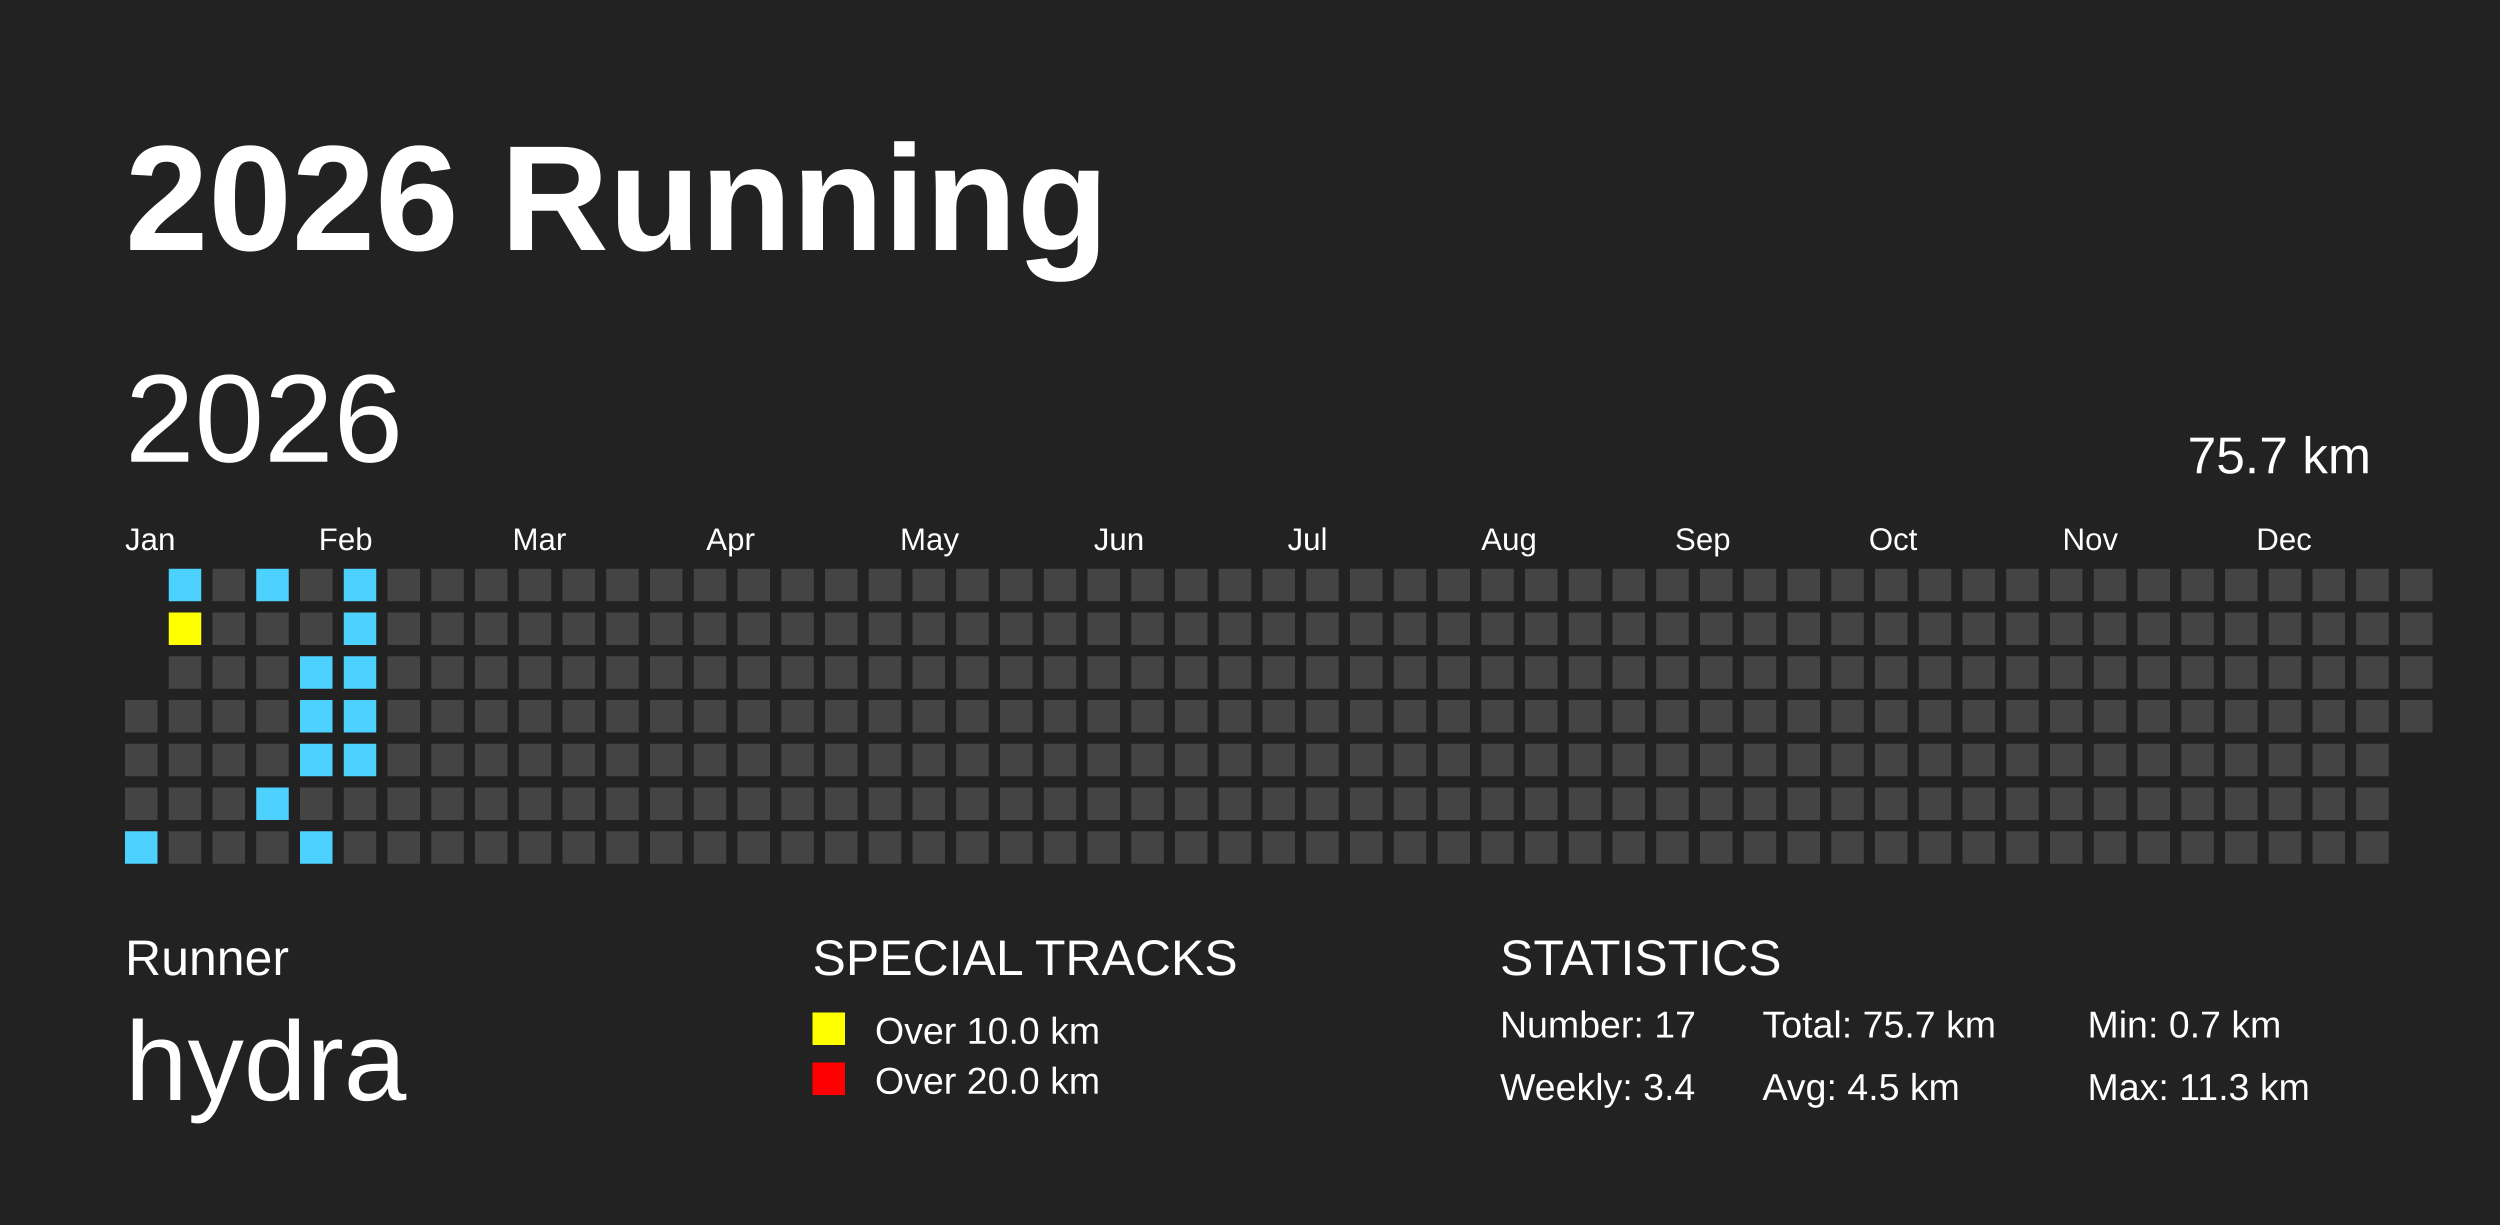
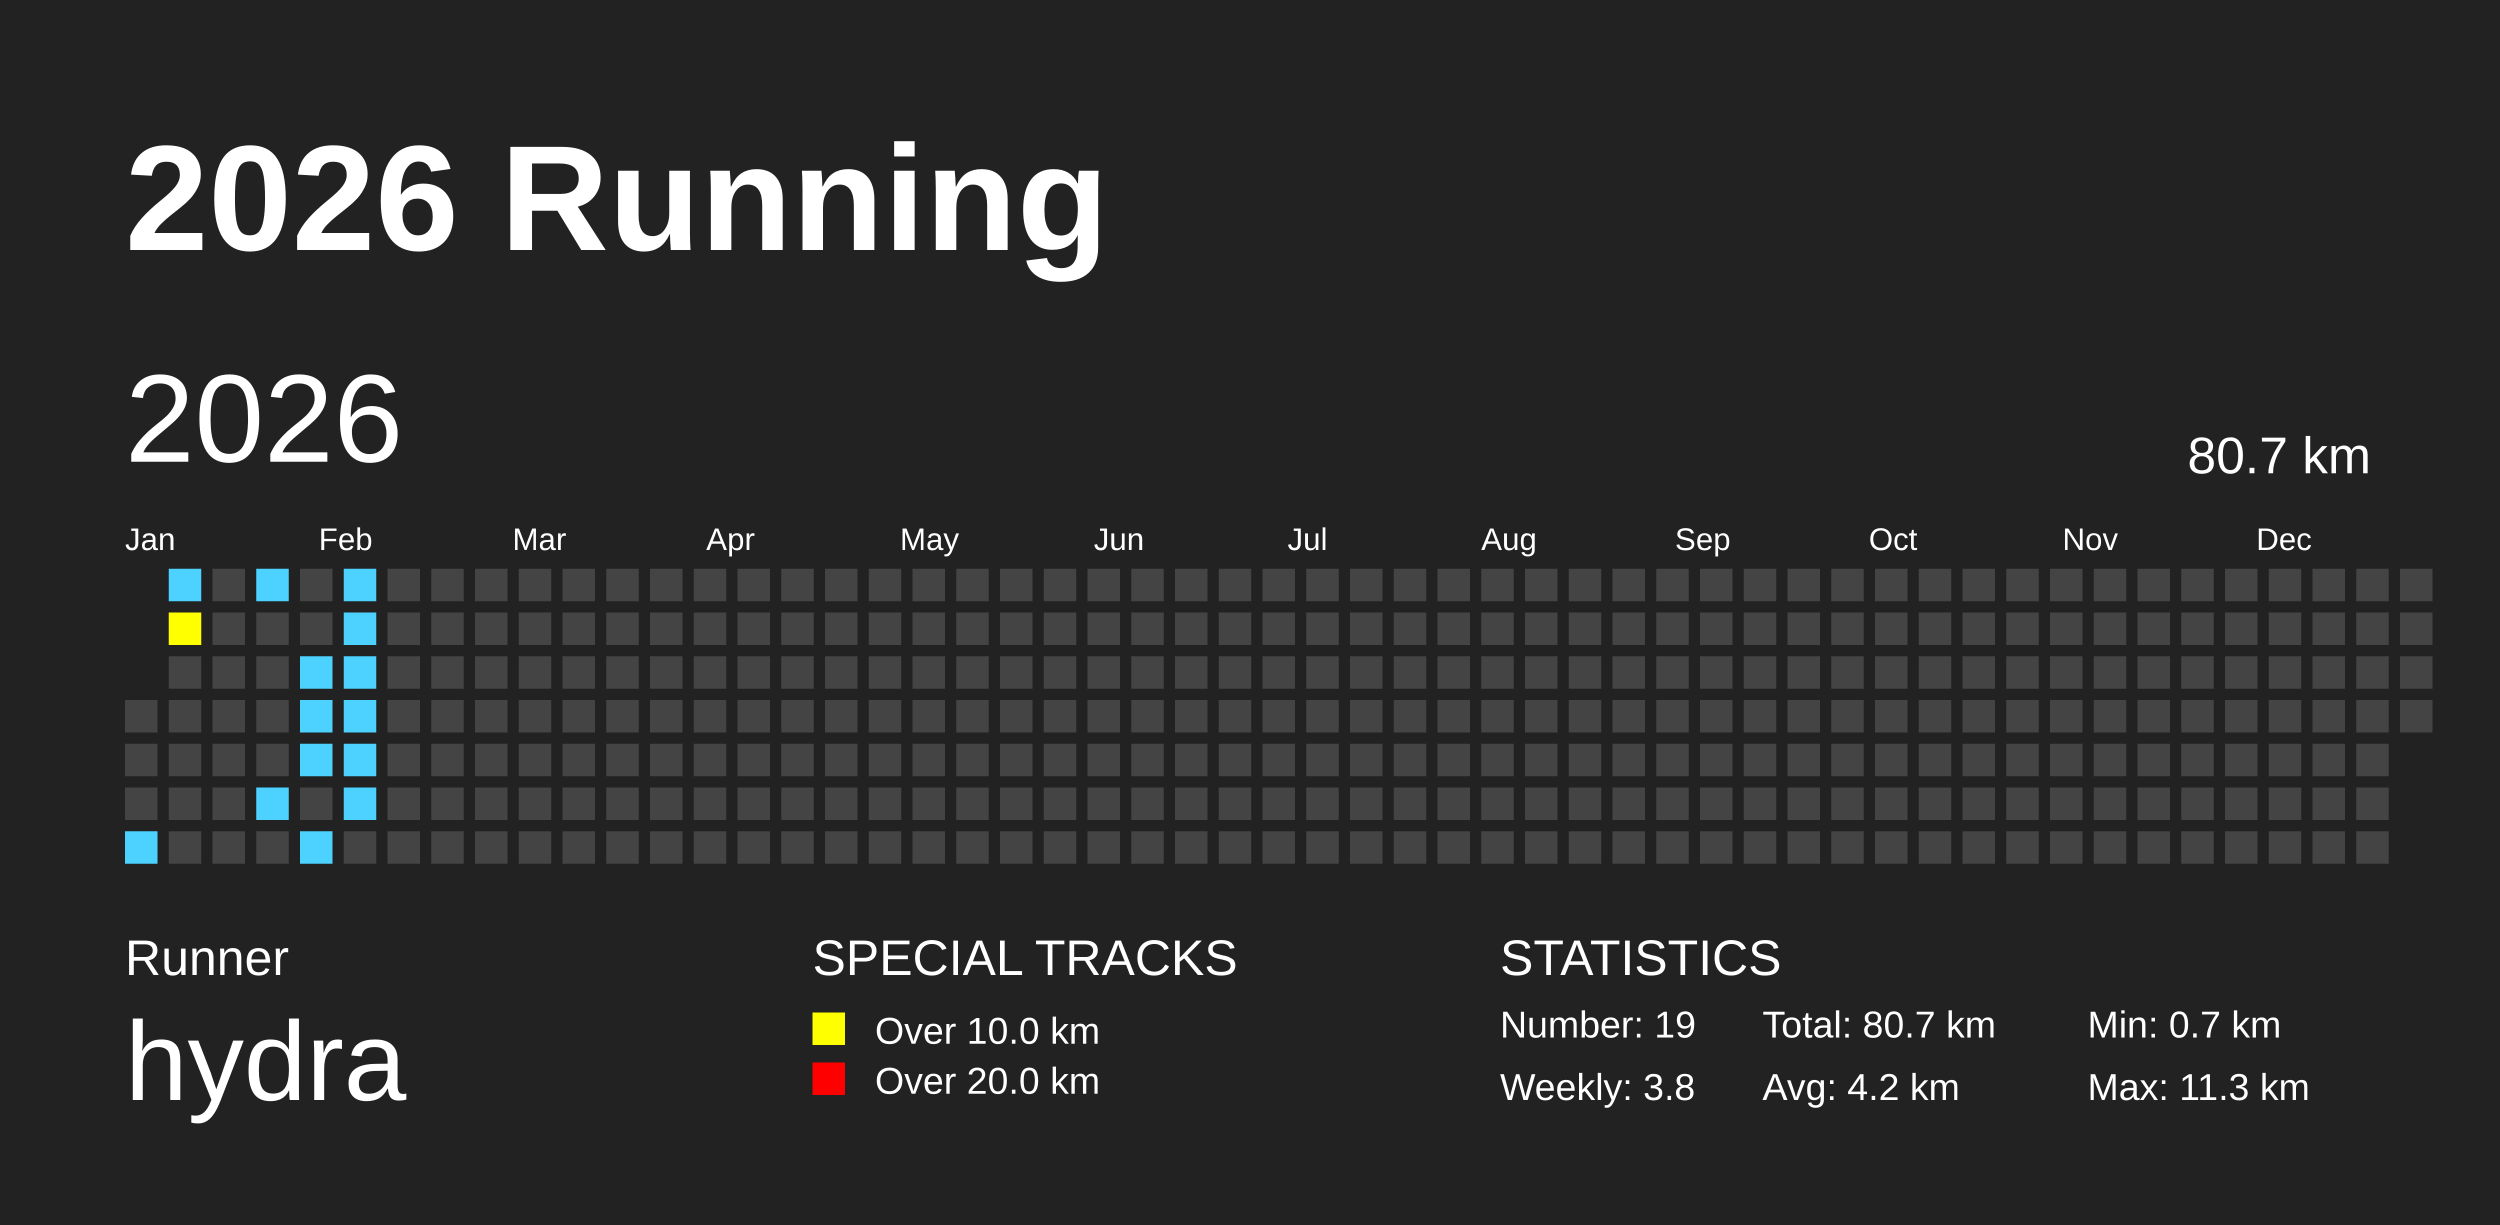
<svg xmlns="http://www.w3.org/2000/svg" baseProfile="full" height="98mm" version="1.1" viewBox="0,0,200,98" width="200mm">
  <defs />
  <rect fill="#222222" height="98" width="200" x="0" y="0" />
  <text fill="#FFFFFF" style="font-size:12px; font-family:Arial; font-weight:bold;" x="10" y="20">2026 Running</text>
  <text fill="#FFFFFF" style="font-size:4px; font-family:Arial" x="10" y="78">Runner</text>
  <text fill="#FFFFFF" style="font-size:9px; font-family:Arial" x="10" y="88">hydra</text>
  <text fill="#FFFFFF" style="font-size:4px; font-family:Arial" x="65" y="78">SPECIAL TRACKS</text>
  <rect fill="yellow" height="2.6" width="2.6" x="65" y="81" />
  <text fill="#FFFFFF" style="font-size:3px; font-family:Arial" x="70" y="83.5">Over 10.0 km</text>
  <rect fill="red" height="2.6" width="2.6" x="65" y="85" />
  <text fill="#FFFFFF" style="font-size:3px; font-family:Arial" x="70" y="87.5">Over 20.0 km</text>
  <text fill="#FFFFFF" style="font-size:4px; font-family:Arial" x="120" y="78">STATISTICS</text>
-   <text fill="#FFFFFF" style="font-size:3px; font-family:Arial" x="120" y="83">Number: 17</text>
-   <text fill="#FFFFFF" style="font-size:3px; font-family:Arial" x="120" y="88">Weekly: 3.4</text>
-   <text fill="#FFFFFF" style="font-size:3px; font-family:Arial" x="141" y="83">Total: 75.7 km</text>
-   <text fill="#FFFFFF" style="font-size:3px; font-family:Arial" x="141" y="88">Avg: 4.5 km</text>
+   <text fill="#FFFFFF" style="font-size:3px; font-family:Arial" x="120" y="83">Number: 19</text>
+   <text fill="#FFFFFF" style="font-size:3px; font-family:Arial" x="120" y="88">Weekly: 3.8</text>
+   <text fill="#FFFFFF" style="font-size:3px; font-family:Arial" x="141" y="83">Total: 80.7 km</text>
+   <text fill="#FFFFFF" style="font-size:3px; font-family:Arial" x="141" y="88">Avg: 4.2 km</text>
  <text fill="#FFFFFF" style="font-size:3px; font-family:Arial" x="167" y="83">Min: 0.7 km</text>
  <text fill="#FFFFFF" style="font-size:3px; font-family:Arial" x="167" y="88">Max: 11.3 km</text>
  <text dominant-baseline="hanging" fill="#FFFFFF" style="font-size:10.0px; font-family:Arial;" x="10" y="30">2026</text>
-   <text dominant-baseline="hanging" fill="#FFFFFF" style="font-size:4.125px; font-family:Arial;" x="175" y="35">75.7 km</text>
+   <text dominant-baseline="hanging" fill="#FFFFFF" style="font-size:4.125px; font-family:Arial;" x="175" y="35">80.7 km</text>
  <text fill="#FFFFFF" style="font-size:2.5px; font-family:Arial" x="10.0" y="44">Jan</text>
  <text fill="#FFFFFF" style="font-size:2.5px; font-family:Arial" x="25.5" y="44">Feb</text>
  <text fill="#FFFFFF" style="font-size:2.5px; font-family:Arial" x="41.0" y="44">Mar</text>
  <text fill="#FFFFFF" style="font-size:2.5px; font-family:Arial" x="56.5" y="44">Apr</text>
  <text fill="#FFFFFF" style="font-size:2.5px; font-family:Arial" x="72.0" y="44">May</text>
  <text fill="#FFFFFF" style="font-size:2.5px; font-family:Arial" x="87.5" y="44">Jun</text>
  <text fill="#FFFFFF" style="font-size:2.5px; font-family:Arial" x="103.0" y="44">Jul</text>
  <text fill="#FFFFFF" style="font-size:2.5px; font-family:Arial" x="118.5" y="44">Aug</text>
  <text fill="#FFFFFF" style="font-size:2.5px; font-family:Arial" x="134.0" y="44">Sep</text>
  <text fill="#FFFFFF" style="font-size:2.5px; font-family:Arial" x="149.5" y="44">Oct</text>
  <text fill="#FFFFFF" style="font-size:2.5px; font-family:Arial" x="165.0" y="44">Nov</text>
  <text fill="#FFFFFF" style="font-size:2.5px; font-family:Arial" x="180.5" y="44">Dec</text>
  <rect fill="#444444" height="2.6" width="2.6" x="10.0" y="56.0" />
  <rect fill="#444444" height="2.6" width="2.6" x="10.0" y="59.5" />
  <rect fill="#444444" height="2.6" width="2.6" x="10.0" y="63.0" />
  <rect fill="#4DD2FF" height="2.6" width="2.6" x="10.0" y="66.5" />
  <rect fill="#4DD2FF" height="2.6" width="2.6" x="13.5" y="45.5" />
  <rect fill="yellow" height="2.6" width="2.6" x="13.5" y="49.0" />
  <rect fill="#444444" height="2.6" width="2.6" x="13.5" y="52.5" />
  <rect fill="#444444" height="2.6" width="2.6" x="13.5" y="56.0" />
  <rect fill="#444444" height="2.6" width="2.6" x="13.5" y="59.5" />
  <rect fill="#444444" height="2.6" width="2.6" x="13.5" y="63.0" />
  <rect fill="#444444" height="2.6" width="2.6" x="13.5" y="66.5" />
  <rect fill="#444444" height="2.6" width="2.6" x="17.0" y="45.5" />
  <rect fill="#444444" height="2.6" width="2.6" x="17.0" y="49.0" />
  <rect fill="#444444" height="2.6" width="2.6" x="17.0" y="52.5" />
  <rect fill="#444444" height="2.6" width="2.6" x="17.0" y="56.0" />
  <rect fill="#444444" height="2.6" width="2.6" x="17.0" y="59.5" />
  <rect fill="#444444" height="2.6" width="2.6" x="17.0" y="63.0" />
  <rect fill="#444444" height="2.6" width="2.6" x="17.0" y="66.5" />
  <rect fill="#4DD2FF" height="2.6" width="2.6" x="20.5" y="45.5" />
  <rect fill="#444444" height="2.6" width="2.6" x="20.5" y="49.0" />
  <rect fill="#444444" height="2.6" width="2.6" x="20.5" y="52.5" />
  <rect fill="#444444" height="2.6" width="2.6" x="20.5" y="56.0" />
  <rect fill="#444444" height="2.6" width="2.6" x="20.5" y="59.5" />
  <rect fill="#4DD2FF" height="2.6" width="2.6" x="20.5" y="63.0" />
  <rect fill="#444444" height="2.6" width="2.6" x="20.5" y="66.5" />
  <rect fill="#444444" height="2.6" width="2.6" x="24.0" y="45.5" />
  <rect fill="#444444" height="2.6" width="2.6" x="24.0" y="49.0" />
  <rect fill="#4DD2FF" height="2.6" width="2.6" x="24.0" y="52.5" />
  <rect fill="#4DD2FF" height="2.6" width="2.6" x="24.0" y="56.0" />
  <rect fill="#4DD2FF" height="2.6" width="2.6" x="24.0" y="59.5" />
  <rect fill="#444444" height="2.6" width="2.6" x="24.0" y="63.0" />
  <rect fill="#4DD2FF" height="2.6" width="2.6" x="24.0" y="66.5" />
  <rect fill="#4DD2FF" height="2.6" width="2.6" x="27.5" y="45.5" />
  <rect fill="#4DD2FF" height="2.6" width="2.6" x="27.5" y="49.0" />
  <rect fill="#4DD2FF" height="2.6" width="2.6" x="27.5" y="52.5" />
  <rect fill="#4DD2FF" height="2.6" width="2.6" x="27.5" y="56.0" />
  <rect fill="#4DD2FF" height="2.6" width="2.6" x="27.5" y="59.5" />
-   <rect fill="#444444" height="2.6" width="2.6" x="27.5" y="63.0" />
+   <rect fill="#4DD2FF" height="2.6" width="2.6" x="27.5" y="63.0" />
  <rect fill="#444444" height="2.6" width="2.6" x="27.5" y="66.5" />
  <rect fill="#444444" height="2.6" width="2.6" x="31.0" y="45.5" />
  <rect fill="#444444" height="2.6" width="2.6" x="31.0" y="49.0" />
  <rect fill="#444444" height="2.6" width="2.6" x="31.0" y="52.5" />
  <rect fill="#444444" height="2.6" width="2.6" x="31.0" y="56.0" />
  <rect fill="#444444" height="2.6" width="2.6" x="31.0" y="59.5" />
  <rect fill="#444444" height="2.6" width="2.6" x="31.0" y="63.0" />
  <rect fill="#444444" height="2.6" width="2.6" x="31.0" y="66.5" />
  <rect fill="#444444" height="2.6" width="2.6" x="34.5" y="45.5" />
  <rect fill="#444444" height="2.6" width="2.6" x="34.5" y="49.0" />
  <rect fill="#444444" height="2.6" width="2.6" x="34.5" y="52.5" />
  <rect fill="#444444" height="2.6" width="2.6" x="34.5" y="56.0" />
  <rect fill="#444444" height="2.6" width="2.6" x="34.5" y="59.5" />
  <rect fill="#444444" height="2.6" width="2.6" x="34.5" y="63.0" />
  <rect fill="#444444" height="2.6" width="2.6" x="34.5" y="66.5" />
  <rect fill="#444444" height="2.6" width="2.6" x="38.0" y="45.5" />
  <rect fill="#444444" height="2.6" width="2.6" x="38.0" y="49.0" />
  <rect fill="#444444" height="2.6" width="2.6" x="38.0" y="52.5" />
  <rect fill="#444444" height="2.6" width="2.6" x="38.0" y="56.0" />
  <rect fill="#444444" height="2.6" width="2.6" x="38.0" y="59.5" />
  <rect fill="#444444" height="2.6" width="2.6" x="38.0" y="63.0" />
  <rect fill="#444444" height="2.6" width="2.6" x="38.0" y="66.5" />
  <rect fill="#444444" height="2.6" width="2.6" x="41.5" y="45.5" />
  <rect fill="#444444" height="2.6" width="2.6" x="41.5" y="49.0" />
  <rect fill="#444444" height="2.6" width="2.6" x="41.5" y="52.5" />
  <rect fill="#444444" height="2.6" width="2.6" x="41.5" y="56.0" />
  <rect fill="#444444" height="2.6" width="2.6" x="41.5" y="59.5" />
  <rect fill="#444444" height="2.6" width="2.6" x="41.5" y="63.0" />
  <rect fill="#444444" height="2.6" width="2.6" x="41.5" y="66.5" />
  <rect fill="#444444" height="2.6" width="2.6" x="45.0" y="45.5" />
  <rect fill="#444444" height="2.6" width="2.6" x="45.0" y="49.0" />
  <rect fill="#444444" height="2.6" width="2.6" x="45.0" y="52.5" />
  <rect fill="#444444" height="2.6" width="2.6" x="45.0" y="56.0" />
  <rect fill="#444444" height="2.6" width="2.6" x="45.0" y="59.5" />
  <rect fill="#444444" height="2.6" width="2.6" x="45.0" y="63.0" />
  <rect fill="#444444" height="2.6" width="2.6" x="45.0" y="66.5" />
  <rect fill="#444444" height="2.6" width="2.6" x="48.5" y="45.5" />
  <rect fill="#444444" height="2.6" width="2.6" x="48.5" y="49.0" />
  <rect fill="#444444" height="2.6" width="2.6" x="48.5" y="52.5" />
  <rect fill="#444444" height="2.6" width="2.6" x="48.5" y="56.0" />
  <rect fill="#444444" height="2.6" width="2.6" x="48.5" y="59.5" />
  <rect fill="#444444" height="2.6" width="2.6" x="48.5" y="63.0" />
  <rect fill="#444444" height="2.6" width="2.6" x="48.5" y="66.5" />
  <rect fill="#444444" height="2.6" width="2.6" x="52.0" y="45.5" />
  <rect fill="#444444" height="2.6" width="2.6" x="52.0" y="49.0" />
  <rect fill="#444444" height="2.6" width="2.6" x="52.0" y="52.5" />
  <rect fill="#444444" height="2.6" width="2.6" x="52.0" y="56.0" />
  <rect fill="#444444" height="2.6" width="2.6" x="52.0" y="59.5" />
  <rect fill="#444444" height="2.6" width="2.6" x="52.0" y="63.0" />
  <rect fill="#444444" height="2.6" width="2.6" x="52.0" y="66.5" />
  <rect fill="#444444" height="2.6" width="2.6" x="55.5" y="45.5" />
  <rect fill="#444444" height="2.6" width="2.6" x="55.5" y="49.0" />
  <rect fill="#444444" height="2.6" width="2.6" x="55.5" y="52.5" />
  <rect fill="#444444" height="2.6" width="2.6" x="55.5" y="56.0" />
  <rect fill="#444444" height="2.6" width="2.6" x="55.5" y="59.5" />
  <rect fill="#444444" height="2.6" width="2.6" x="55.5" y="63.0" />
  <rect fill="#444444" height="2.6" width="2.6" x="55.5" y="66.5" />
  <rect fill="#444444" height="2.6" width="2.6" x="59.0" y="45.5" />
  <rect fill="#444444" height="2.6" width="2.6" x="59.0" y="49.0" />
  <rect fill="#444444" height="2.6" width="2.6" x="59.0" y="52.5" />
  <rect fill="#444444" height="2.6" width="2.6" x="59.0" y="56.0" />
  <rect fill="#444444" height="2.6" width="2.6" x="59.0" y="59.5" />
  <rect fill="#444444" height="2.6" width="2.6" x="59.0" y="63.0" />
  <rect fill="#444444" height="2.6" width="2.6" x="59.0" y="66.5" />
  <rect fill="#444444" height="2.6" width="2.6" x="62.5" y="45.5" />
  <rect fill="#444444" height="2.6" width="2.6" x="62.5" y="49.0" />
  <rect fill="#444444" height="2.6" width="2.6" x="62.5" y="52.5" />
  <rect fill="#444444" height="2.6" width="2.6" x="62.5" y="56.0" />
  <rect fill="#444444" height="2.6" width="2.6" x="62.5" y="59.5" />
  <rect fill="#444444" height="2.6" width="2.6" x="62.5" y="63.0" />
  <rect fill="#444444" height="2.6" width="2.6" x="62.5" y="66.5" />
  <rect fill="#444444" height="2.6" width="2.6" x="66.0" y="45.5" />
  <rect fill="#444444" height="2.6" width="2.6" x="66.0" y="49.0" />
  <rect fill="#444444" height="2.6" width="2.6" x="66.0" y="52.5" />
  <rect fill="#444444" height="2.6" width="2.6" x="66.0" y="56.0" />
  <rect fill="#444444" height="2.6" width="2.6" x="66.0" y="59.5" />
  <rect fill="#444444" height="2.6" width="2.6" x="66.0" y="63.0" />
  <rect fill="#444444" height="2.6" width="2.6" x="66.0" y="66.5" />
  <rect fill="#444444" height="2.6" width="2.6" x="69.5" y="45.5" />
  <rect fill="#444444" height="2.6" width="2.6" x="69.5" y="49.0" />
  <rect fill="#444444" height="2.6" width="2.6" x="69.5" y="52.5" />
  <rect fill="#444444" height="2.6" width="2.6" x="69.5" y="56.0" />
  <rect fill="#444444" height="2.6" width="2.6" x="69.5" y="59.5" />
  <rect fill="#444444" height="2.6" width="2.6" x="69.5" y="63.0" />
  <rect fill="#444444" height="2.6" width="2.6" x="69.5" y="66.5" />
  <rect fill="#444444" height="2.6" width="2.6" x="73.0" y="45.5" />
  <rect fill="#444444" height="2.6" width="2.6" x="73.0" y="49.0" />
  <rect fill="#444444" height="2.6" width="2.6" x="73.0" y="52.5" />
  <rect fill="#444444" height="2.6" width="2.6" x="73.0" y="56.0" />
  <rect fill="#444444" height="2.6" width="2.6" x="73.0" y="59.5" />
  <rect fill="#444444" height="2.6" width="2.6" x="73.0" y="63.0" />
  <rect fill="#444444" height="2.6" width="2.6" x="73.0" y="66.5" />
  <rect fill="#444444" height="2.6" width="2.6" x="76.5" y="45.5" />
  <rect fill="#444444" height="2.6" width="2.6" x="76.5" y="49.0" />
  <rect fill="#444444" height="2.6" width="2.6" x="76.5" y="52.5" />
  <rect fill="#444444" height="2.6" width="2.6" x="76.5" y="56.0" />
  <rect fill="#444444" height="2.6" width="2.6" x="76.5" y="59.5" />
  <rect fill="#444444" height="2.6" width="2.6" x="76.5" y="63.0" />
  <rect fill="#444444" height="2.6" width="2.6" x="76.5" y="66.5" />
  <rect fill="#444444" height="2.6" width="2.6" x="80.0" y="45.5" />
  <rect fill="#444444" height="2.6" width="2.6" x="80.0" y="49.0" />
  <rect fill="#444444" height="2.6" width="2.6" x="80.0" y="52.5" />
  <rect fill="#444444" height="2.6" width="2.6" x="80.0" y="56.0" />
  <rect fill="#444444" height="2.6" width="2.6" x="80.0" y="59.5" />
  <rect fill="#444444" height="2.6" width="2.6" x="80.0" y="63.0" />
  <rect fill="#444444" height="2.6" width="2.6" x="80.0" y="66.5" />
  <rect fill="#444444" height="2.6" width="2.6" x="83.5" y="45.5" />
  <rect fill="#444444" height="2.6" width="2.6" x="83.5" y="49.0" />
  <rect fill="#444444" height="2.6" width="2.6" x="83.5" y="52.5" />
  <rect fill="#444444" height="2.6" width="2.6" x="83.5" y="56.0" />
  <rect fill="#444444" height="2.6" width="2.6" x="83.5" y="59.5" />
  <rect fill="#444444" height="2.6" width="2.6" x="83.5" y="63.0" />
  <rect fill="#444444" height="2.6" width="2.6" x="83.5" y="66.5" />
  <rect fill="#444444" height="2.6" width="2.6" x="87.0" y="45.5" />
  <rect fill="#444444" height="2.6" width="2.6" x="87.0" y="49.0" />
  <rect fill="#444444" height="2.6" width="2.6" x="87.0" y="52.5" />
  <rect fill="#444444" height="2.6" width="2.6" x="87.0" y="56.0" />
  <rect fill="#444444" height="2.6" width="2.6" x="87.0" y="59.5" />
  <rect fill="#444444" height="2.6" width="2.6" x="87.0" y="63.0" />
  <rect fill="#444444" height="2.6" width="2.6" x="87.0" y="66.5" />
  <rect fill="#444444" height="2.6" width="2.6" x="90.5" y="45.5" />
  <rect fill="#444444" height="2.6" width="2.6" x="90.5" y="49.0" />
  <rect fill="#444444" height="2.6" width="2.6" x="90.5" y="52.5" />
  <rect fill="#444444" height="2.6" width="2.6" x="90.5" y="56.0" />
  <rect fill="#444444" height="2.6" width="2.6" x="90.5" y="59.5" />
  <rect fill="#444444" height="2.6" width="2.6" x="90.5" y="63.0" />
  <rect fill="#444444" height="2.6" width="2.6" x="90.5" y="66.5" />
  <rect fill="#444444" height="2.6" width="2.6" x="94.0" y="45.5" />
  <rect fill="#444444" height="2.6" width="2.6" x="94.0" y="49.0" />
  <rect fill="#444444" height="2.6" width="2.6" x="94.0" y="52.5" />
  <rect fill="#444444" height="2.6" width="2.6" x="94.0" y="56.0" />
  <rect fill="#444444" height="2.6" width="2.6" x="94.0" y="59.5" />
  <rect fill="#444444" height="2.6" width="2.6" x="94.0" y="63.0" />
  <rect fill="#444444" height="2.6" width="2.6" x="94.0" y="66.5" />
  <rect fill="#444444" height="2.6" width="2.6" x="97.5" y="45.5" />
  <rect fill="#444444" height="2.6" width="2.6" x="97.5" y="49.0" />
  <rect fill="#444444" height="2.6" width="2.6" x="97.5" y="52.5" />
  <rect fill="#444444" height="2.6" width="2.6" x="97.5" y="56.0" />
  <rect fill="#444444" height="2.6" width="2.6" x="97.5" y="59.5" />
  <rect fill="#444444" height="2.6" width="2.6" x="97.5" y="63.0" />
  <rect fill="#444444" height="2.6" width="2.6" x="97.5" y="66.5" />
  <rect fill="#444444" height="2.6" width="2.6" x="101.0" y="45.5" />
  <rect fill="#444444" height="2.6" width="2.6" x="101.0" y="49.0" />
  <rect fill="#444444" height="2.6" width="2.6" x="101.0" y="52.5" />
  <rect fill="#444444" height="2.6" width="2.6" x="101.0" y="56.0" />
  <rect fill="#444444" height="2.6" width="2.6" x="101.0" y="59.5" />
  <rect fill="#444444" height="2.6" width="2.6" x="101.0" y="63.0" />
  <rect fill="#444444" height="2.6" width="2.6" x="101.0" y="66.5" />
  <rect fill="#444444" height="2.6" width="2.6" x="104.5" y="45.5" />
  <rect fill="#444444" height="2.6" width="2.6" x="104.5" y="49.0" />
  <rect fill="#444444" height="2.6" width="2.6" x="104.5" y="52.5" />
  <rect fill="#444444" height="2.6" width="2.6" x="104.5" y="56.0" />
  <rect fill="#444444" height="2.6" width="2.6" x="104.5" y="59.5" />
  <rect fill="#444444" height="2.6" width="2.6" x="104.5" y="63.0" />
  <rect fill="#444444" height="2.6" width="2.6" x="104.5" y="66.5" />
  <rect fill="#444444" height="2.6" width="2.6" x="108.0" y="45.5" />
  <rect fill="#444444" height="2.6" width="2.6" x="108.0" y="49.0" />
  <rect fill="#444444" height="2.6" width="2.6" x="108.0" y="52.5" />
  <rect fill="#444444" height="2.6" width="2.6" x="108.0" y="56.0" />
  <rect fill="#444444" height="2.6" width="2.6" x="108.0" y="59.5" />
  <rect fill="#444444" height="2.6" width="2.6" x="108.0" y="63.0" />
  <rect fill="#444444" height="2.6" width="2.6" x="108.0" y="66.5" />
  <rect fill="#444444" height="2.6" width="2.6" x="111.5" y="45.5" />
  <rect fill="#444444" height="2.6" width="2.6" x="111.5" y="49.0" />
  <rect fill="#444444" height="2.6" width="2.6" x="111.5" y="52.5" />
  <rect fill="#444444" height="2.6" width="2.6" x="111.5" y="56.0" />
  <rect fill="#444444" height="2.6" width="2.6" x="111.5" y="59.5" />
  <rect fill="#444444" height="2.6" width="2.6" x="111.5" y="63.0" />
  <rect fill="#444444" height="2.6" width="2.6" x="111.5" y="66.5" />
  <rect fill="#444444" height="2.6" width="2.6" x="115.0" y="45.5" />
  <rect fill="#444444" height="2.6" width="2.6" x="115.0" y="49.0" />
  <rect fill="#444444" height="2.6" width="2.6" x="115.0" y="52.5" />
  <rect fill="#444444" height="2.6" width="2.6" x="115.0" y="56.0" />
  <rect fill="#444444" height="2.6" width="2.6" x="115.0" y="59.5" />
  <rect fill="#444444" height="2.6" width="2.6" x="115.0" y="63.0" />
  <rect fill="#444444" height="2.6" width="2.6" x="115.0" y="66.5" />
  <rect fill="#444444" height="2.6" width="2.6" x="118.5" y="45.5" />
  <rect fill="#444444" height="2.6" width="2.6" x="118.5" y="49.0" />
  <rect fill="#444444" height="2.6" width="2.6" x="118.5" y="52.5" />
  <rect fill="#444444" height="2.6" width="2.6" x="118.5" y="56.0" />
  <rect fill="#444444" height="2.6" width="2.6" x="118.5" y="59.5" />
  <rect fill="#444444" height="2.6" width="2.6" x="118.5" y="63.0" />
  <rect fill="#444444" height="2.6" width="2.6" x="118.5" y="66.5" />
  <rect fill="#444444" height="2.6" width="2.6" x="122.0" y="45.5" />
  <rect fill="#444444" height="2.6" width="2.6" x="122.0" y="49.0" />
  <rect fill="#444444" height="2.6" width="2.6" x="122.0" y="52.5" />
  <rect fill="#444444" height="2.6" width="2.6" x="122.0" y="56.0" />
  <rect fill="#444444" height="2.6" width="2.6" x="122.0" y="59.5" />
  <rect fill="#444444" height="2.6" width="2.6" x="122.0" y="63.0" />
  <rect fill="#444444" height="2.6" width="2.6" x="122.0" y="66.5" />
  <rect fill="#444444" height="2.6" width="2.6" x="125.5" y="45.5" />
  <rect fill="#444444" height="2.6" width="2.6" x="125.5" y="49.0" />
  <rect fill="#444444" height="2.6" width="2.6" x="125.5" y="52.5" />
  <rect fill="#444444" height="2.6" width="2.6" x="125.5" y="56.0" />
  <rect fill="#444444" height="2.6" width="2.6" x="125.5" y="59.5" />
  <rect fill="#444444" height="2.6" width="2.6" x="125.5" y="63.0" />
  <rect fill="#444444" height="2.6" width="2.6" x="125.5" y="66.5" />
  <rect fill="#444444" height="2.6" width="2.6" x="129.0" y="45.5" />
  <rect fill="#444444" height="2.6" width="2.6" x="129.0" y="49.0" />
  <rect fill="#444444" height="2.6" width="2.6" x="129.0" y="52.5" />
  <rect fill="#444444" height="2.6" width="2.6" x="129.0" y="56.0" />
  <rect fill="#444444" height="2.6" width="2.6" x="129.0" y="59.5" />
  <rect fill="#444444" height="2.6" width="2.6" x="129.0" y="63.0" />
  <rect fill="#444444" height="2.6" width="2.6" x="129.0" y="66.5" />
  <rect fill="#444444" height="2.6" width="2.6" x="132.5" y="45.5" />
  <rect fill="#444444" height="2.6" width="2.6" x="132.5" y="49.0" />
  <rect fill="#444444" height="2.6" width="2.6" x="132.5" y="52.5" />
  <rect fill="#444444" height="2.6" width="2.6" x="132.5" y="56.0" />
  <rect fill="#444444" height="2.6" width="2.6" x="132.5" y="59.5" />
  <rect fill="#444444" height="2.6" width="2.6" x="132.5" y="63.0" />
  <rect fill="#444444" height="2.6" width="2.6" x="132.5" y="66.5" />
  <rect fill="#444444" height="2.6" width="2.6" x="136.0" y="45.5" />
  <rect fill="#444444" height="2.6" width="2.6" x="136.0" y="49.0" />
  <rect fill="#444444" height="2.6" width="2.6" x="136.0" y="52.5" />
  <rect fill="#444444" height="2.6" width="2.6" x="136.0" y="56.0" />
  <rect fill="#444444" height="2.6" width="2.6" x="136.0" y="59.5" />
  <rect fill="#444444" height="2.6" width="2.6" x="136.0" y="63.0" />
  <rect fill="#444444" height="2.6" width="2.6" x="136.0" y="66.5" />
  <rect fill="#444444" height="2.6" width="2.6" x="139.5" y="45.5" />
  <rect fill="#444444" height="2.6" width="2.6" x="139.5" y="49.0" />
  <rect fill="#444444" height="2.6" width="2.6" x="139.5" y="52.5" />
  <rect fill="#444444" height="2.6" width="2.6" x="139.5" y="56.0" />
  <rect fill="#444444" height="2.6" width="2.6" x="139.5" y="59.5" />
  <rect fill="#444444" height="2.6" width="2.6" x="139.5" y="63.0" />
  <rect fill="#444444" height="2.6" width="2.6" x="139.5" y="66.5" />
  <rect fill="#444444" height="2.6" width="2.6" x="143.0" y="45.5" />
  <rect fill="#444444" height="2.6" width="2.6" x="143.0" y="49.0" />
  <rect fill="#444444" height="2.6" width="2.6" x="143.0" y="52.5" />
  <rect fill="#444444" height="2.6" width="2.6" x="143.0" y="56.0" />
  <rect fill="#444444" height="2.6" width="2.6" x="143.0" y="59.5" />
  <rect fill="#444444" height="2.6" width="2.6" x="143.0" y="63.0" />
  <rect fill="#444444" height="2.6" width="2.6" x="143.0" y="66.5" />
  <rect fill="#444444" height="2.6" width="2.6" x="146.5" y="45.5" />
  <rect fill="#444444" height="2.6" width="2.6" x="146.5" y="49.0" />
  <rect fill="#444444" height="2.6" width="2.6" x="146.5" y="52.5" />
  <rect fill="#444444" height="2.6" width="2.6" x="146.5" y="56.0" />
  <rect fill="#444444" height="2.6" width="2.6" x="146.5" y="59.5" />
  <rect fill="#444444" height="2.6" width="2.6" x="146.5" y="63.0" />
  <rect fill="#444444" height="2.6" width="2.6" x="146.5" y="66.5" />
  <rect fill="#444444" height="2.6" width="2.6" x="150.0" y="45.5" />
  <rect fill="#444444" height="2.6" width="2.6" x="150.0" y="49.0" />
  <rect fill="#444444" height="2.6" width="2.6" x="150.0" y="52.5" />
  <rect fill="#444444" height="2.6" width="2.6" x="150.0" y="56.0" />
  <rect fill="#444444" height="2.6" width="2.6" x="150.0" y="59.5" />
  <rect fill="#444444" height="2.6" width="2.6" x="150.0" y="63.0" />
  <rect fill="#444444" height="2.6" width="2.6" x="150.0" y="66.5" />
  <rect fill="#444444" height="2.6" width="2.6" x="153.5" y="45.5" />
  <rect fill="#444444" height="2.6" width="2.6" x="153.5" y="49.0" />
  <rect fill="#444444" height="2.6" width="2.6" x="153.5" y="52.5" />
  <rect fill="#444444" height="2.6" width="2.6" x="153.5" y="56.0" />
  <rect fill="#444444" height="2.6" width="2.6" x="153.5" y="59.5" />
  <rect fill="#444444" height="2.6" width="2.6" x="153.5" y="63.0" />
  <rect fill="#444444" height="2.6" width="2.6" x="153.5" y="66.5" />
  <rect fill="#444444" height="2.6" width="2.6" x="157.0" y="45.5" />
  <rect fill="#444444" height="2.6" width="2.6" x="157.0" y="49.0" />
  <rect fill="#444444" height="2.6" width="2.6" x="157.0" y="52.5" />
  <rect fill="#444444" height="2.6" width="2.6" x="157.0" y="56.0" />
  <rect fill="#444444" height="2.6" width="2.6" x="157.0" y="59.5" />
  <rect fill="#444444" height="2.6" width="2.6" x="157.0" y="63.0" />
  <rect fill="#444444" height="2.6" width="2.6" x="157.0" y="66.5" />
  <rect fill="#444444" height="2.6" width="2.6" x="160.5" y="45.5" />
  <rect fill="#444444" height="2.6" width="2.6" x="160.5" y="49.0" />
  <rect fill="#444444" height="2.6" width="2.6" x="160.5" y="52.5" />
  <rect fill="#444444" height="2.6" width="2.6" x="160.5" y="56.0" />
  <rect fill="#444444" height="2.6" width="2.6" x="160.5" y="59.5" />
  <rect fill="#444444" height="2.6" width="2.6" x="160.5" y="63.0" />
  <rect fill="#444444" height="2.6" width="2.6" x="160.5" y="66.5" />
  <rect fill="#444444" height="2.6" width="2.6" x="164.0" y="45.5" />
  <rect fill="#444444" height="2.6" width="2.6" x="164.0" y="49.0" />
  <rect fill="#444444" height="2.6" width="2.6" x="164.0" y="52.5" />
  <rect fill="#444444" height="2.6" width="2.6" x="164.0" y="56.0" />
  <rect fill="#444444" height="2.6" width="2.6" x="164.0" y="59.5" />
  <rect fill="#444444" height="2.6" width="2.6" x="164.0" y="63.0" />
  <rect fill="#444444" height="2.6" width="2.6" x="164.0" y="66.5" />
  <rect fill="#444444" height="2.6" width="2.6" x="167.5" y="45.5" />
  <rect fill="#444444" height="2.6" width="2.6" x="167.5" y="49.0" />
  <rect fill="#444444" height="2.6" width="2.6" x="167.5" y="52.5" />
  <rect fill="#444444" height="2.6" width="2.6" x="167.5" y="56.0" />
  <rect fill="#444444" height="2.6" width="2.6" x="167.5" y="59.5" />
  <rect fill="#444444" height="2.6" width="2.6" x="167.5" y="63.0" />
  <rect fill="#444444" height="2.6" width="2.6" x="167.5" y="66.5" />
  <rect fill="#444444" height="2.6" width="2.6" x="171.0" y="45.5" />
  <rect fill="#444444" height="2.6" width="2.6" x="171.0" y="49.0" />
  <rect fill="#444444" height="2.6" width="2.6" x="171.0" y="52.5" />
  <rect fill="#444444" height="2.6" width="2.6" x="171.0" y="56.0" />
  <rect fill="#444444" height="2.6" width="2.6" x="171.0" y="59.5" />
  <rect fill="#444444" height="2.6" width="2.6" x="171.0" y="63.0" />
  <rect fill="#444444" height="2.6" width="2.6" x="171.0" y="66.5" />
  <rect fill="#444444" height="2.6" width="2.6" x="174.5" y="45.5" />
  <rect fill="#444444" height="2.6" width="2.6" x="174.5" y="49.0" />
  <rect fill="#444444" height="2.6" width="2.6" x="174.5" y="52.5" />
  <rect fill="#444444" height="2.6" width="2.6" x="174.5" y="56.0" />
  <rect fill="#444444" height="2.6" width="2.6" x="174.5" y="59.5" />
  <rect fill="#444444" height="2.6" width="2.6" x="174.5" y="63.0" />
  <rect fill="#444444" height="2.6" width="2.6" x="174.5" y="66.5" />
  <rect fill="#444444" height="2.6" width="2.6" x="178.0" y="45.5" />
  <rect fill="#444444" height="2.6" width="2.6" x="178.0" y="49.0" />
  <rect fill="#444444" height="2.6" width="2.6" x="178.0" y="52.5" />
  <rect fill="#444444" height="2.6" width="2.6" x="178.0" y="56.0" />
  <rect fill="#444444" height="2.6" width="2.6" x="178.0" y="59.5" />
  <rect fill="#444444" height="2.6" width="2.6" x="178.0" y="63.0" />
  <rect fill="#444444" height="2.6" width="2.6" x="178.0" y="66.5" />
  <rect fill="#444444" height="2.6" width="2.6" x="181.5" y="45.5" />
  <rect fill="#444444" height="2.6" width="2.6" x="181.5" y="49.0" />
  <rect fill="#444444" height="2.6" width="2.6" x="181.5" y="52.5" />
  <rect fill="#444444" height="2.6" width="2.6" x="181.5" y="56.0" />
  <rect fill="#444444" height="2.6" width="2.6" x="181.5" y="59.5" />
  <rect fill="#444444" height="2.6" width="2.6" x="181.5" y="63.0" />
  <rect fill="#444444" height="2.6" width="2.6" x="181.5" y="66.5" />
  <rect fill="#444444" height="2.6" width="2.6" x="185.0" y="45.5" />
  <rect fill="#444444" height="2.6" width="2.6" x="185.0" y="49.0" />
  <rect fill="#444444" height="2.6" width="2.6" x="185.0" y="52.5" />
  <rect fill="#444444" height="2.6" width="2.6" x="185.0" y="56.0" />
  <rect fill="#444444" height="2.6" width="2.6" x="185.0" y="59.5" />
  <rect fill="#444444" height="2.6" width="2.6" x="185.0" y="63.0" />
  <rect fill="#444444" height="2.6" width="2.6" x="185.0" y="66.5" />
  <rect fill="#444444" height="2.6" width="2.6" x="188.5" y="45.5" />
  <rect fill="#444444" height="2.6" width="2.6" x="188.5" y="49.0" />
  <rect fill="#444444" height="2.6" width="2.6" x="188.5" y="52.5" />
  <rect fill="#444444" height="2.6" width="2.6" x="188.5" y="56.0" />
  <rect fill="#444444" height="2.6" width="2.6" x="188.5" y="59.5" />
  <rect fill="#444444" height="2.6" width="2.6" x="188.5" y="63.0" />
  <rect fill="#444444" height="2.6" width="2.6" x="188.5" y="66.5" />
  <rect fill="#444444" height="2.6" width="2.6" x="192.0" y="45.5" />
  <rect fill="#444444" height="2.6" width="2.6" x="192.0" y="49.0" />
  <rect fill="#444444" height="2.6" width="2.6" x="192.0" y="52.5" />
  <rect fill="#444444" height="2.6" width="2.6" x="192.0" y="56.0" />
</svg>
